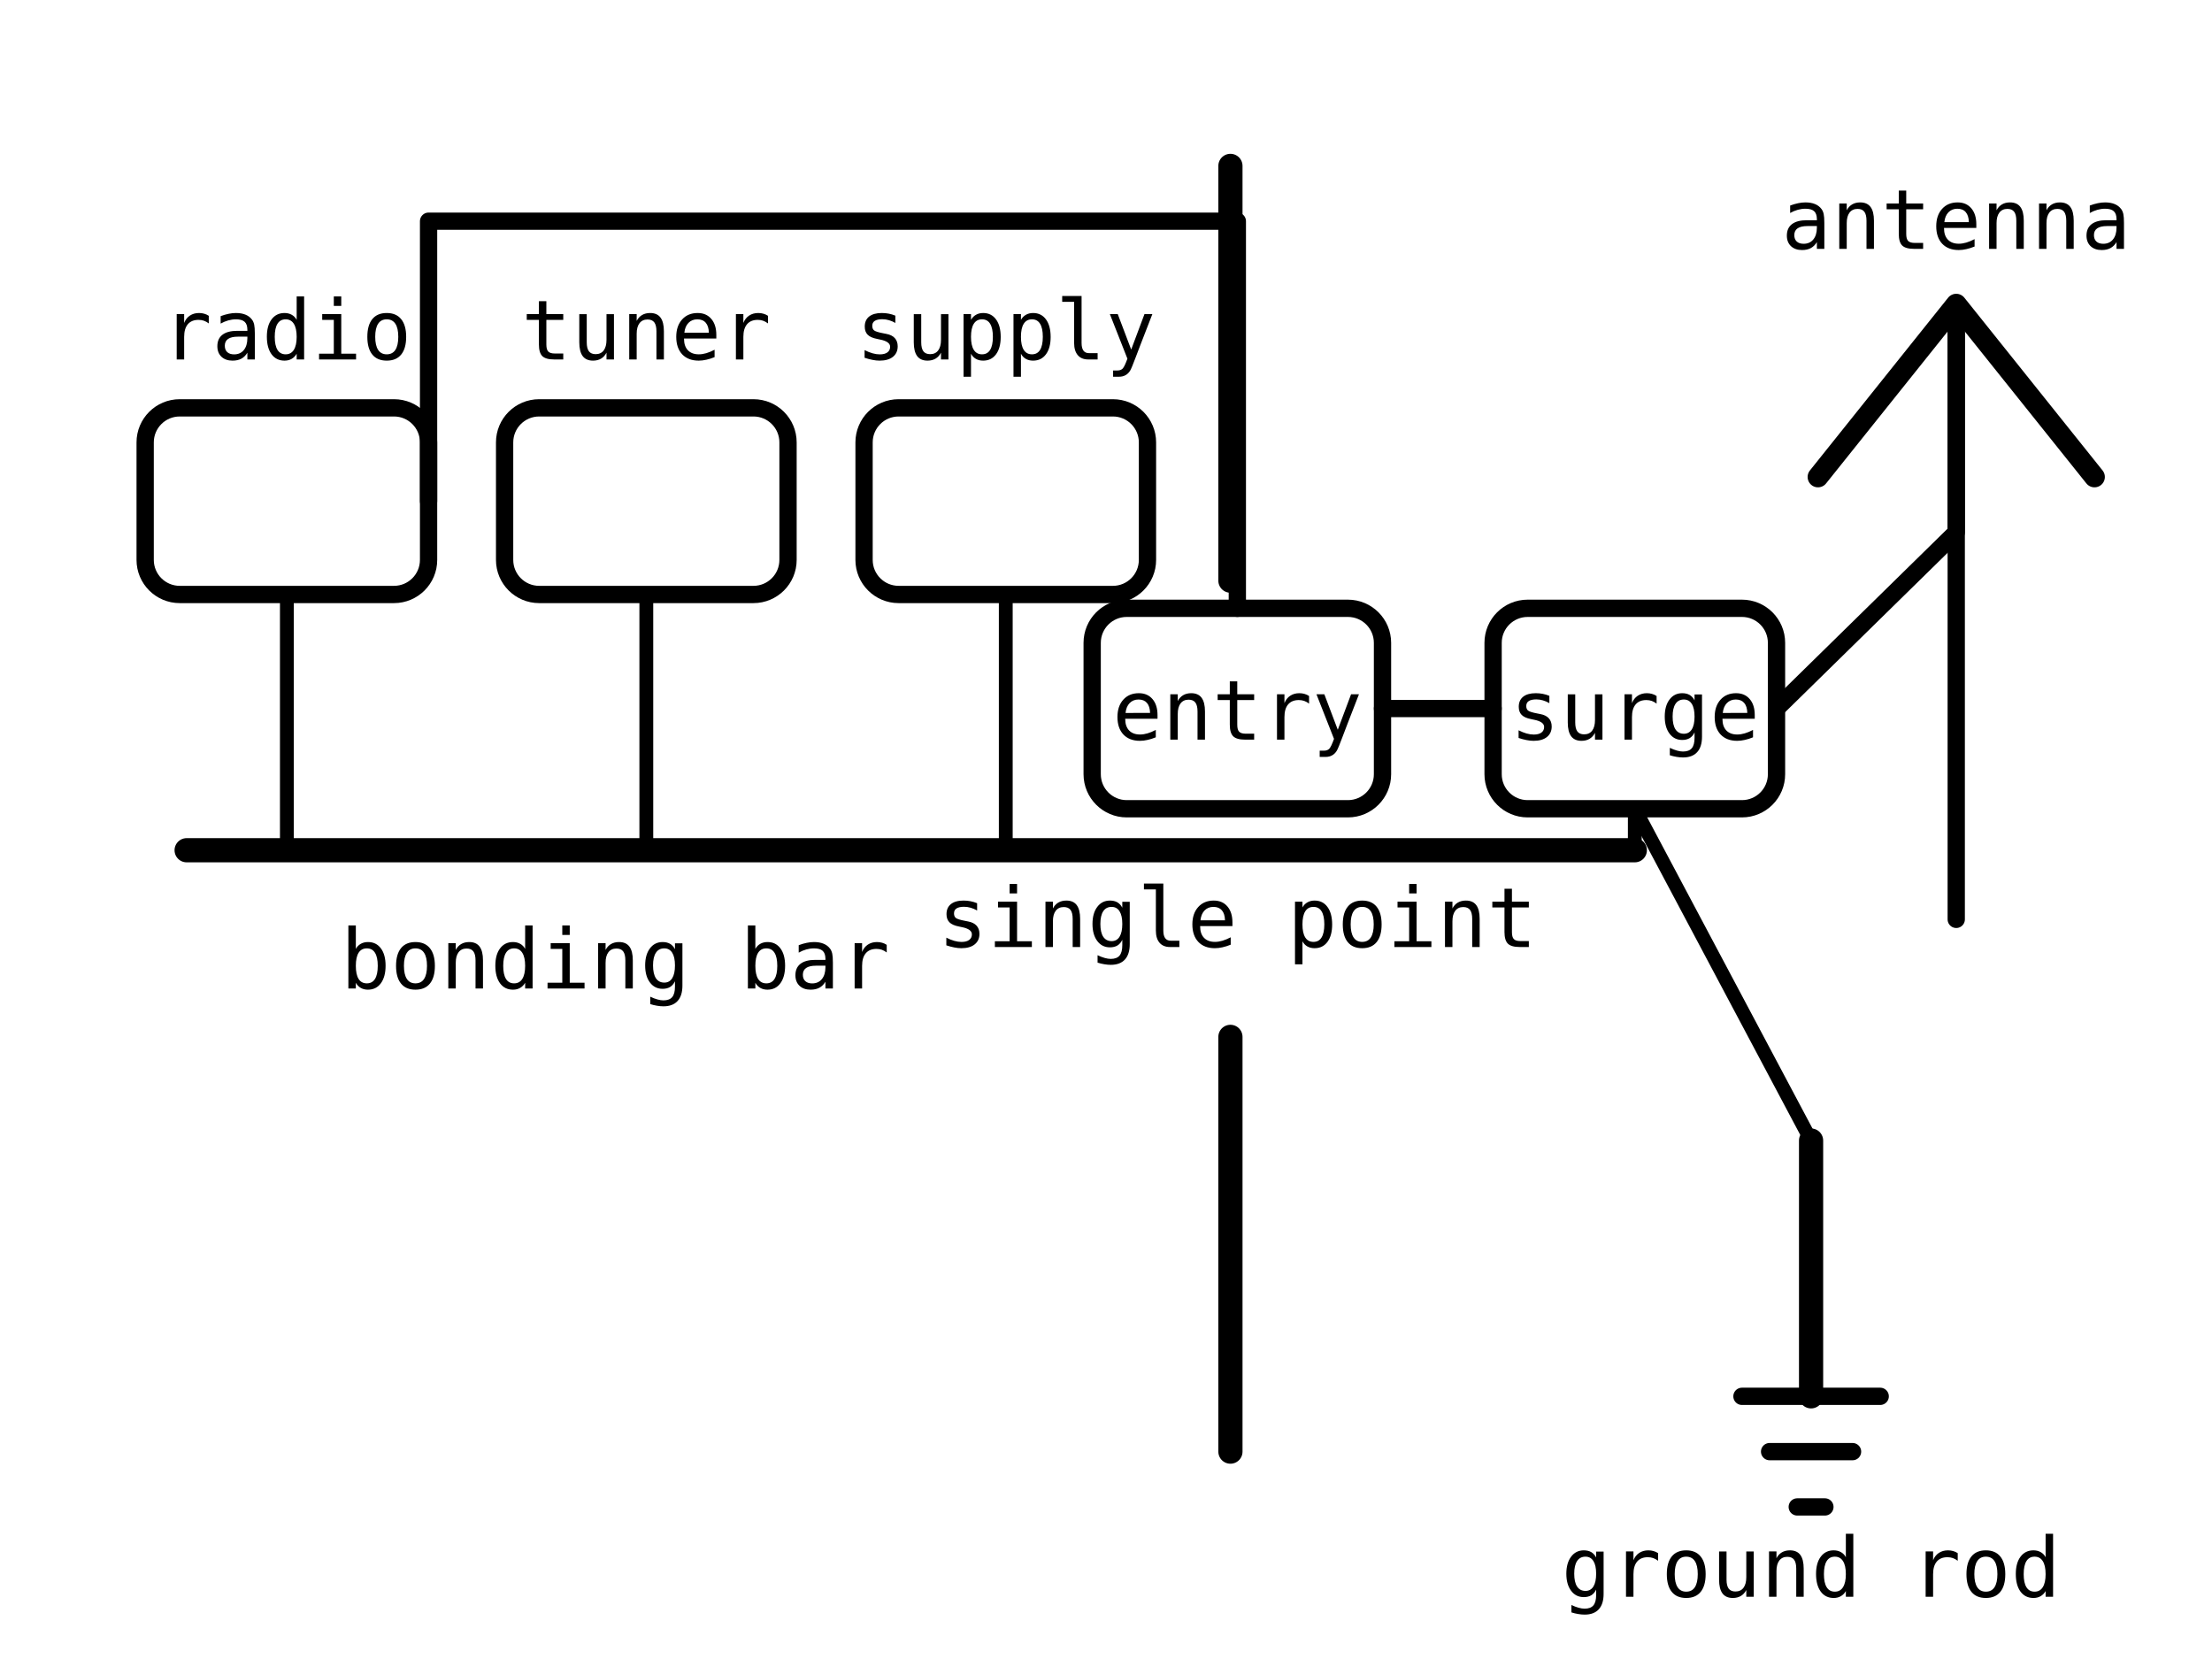
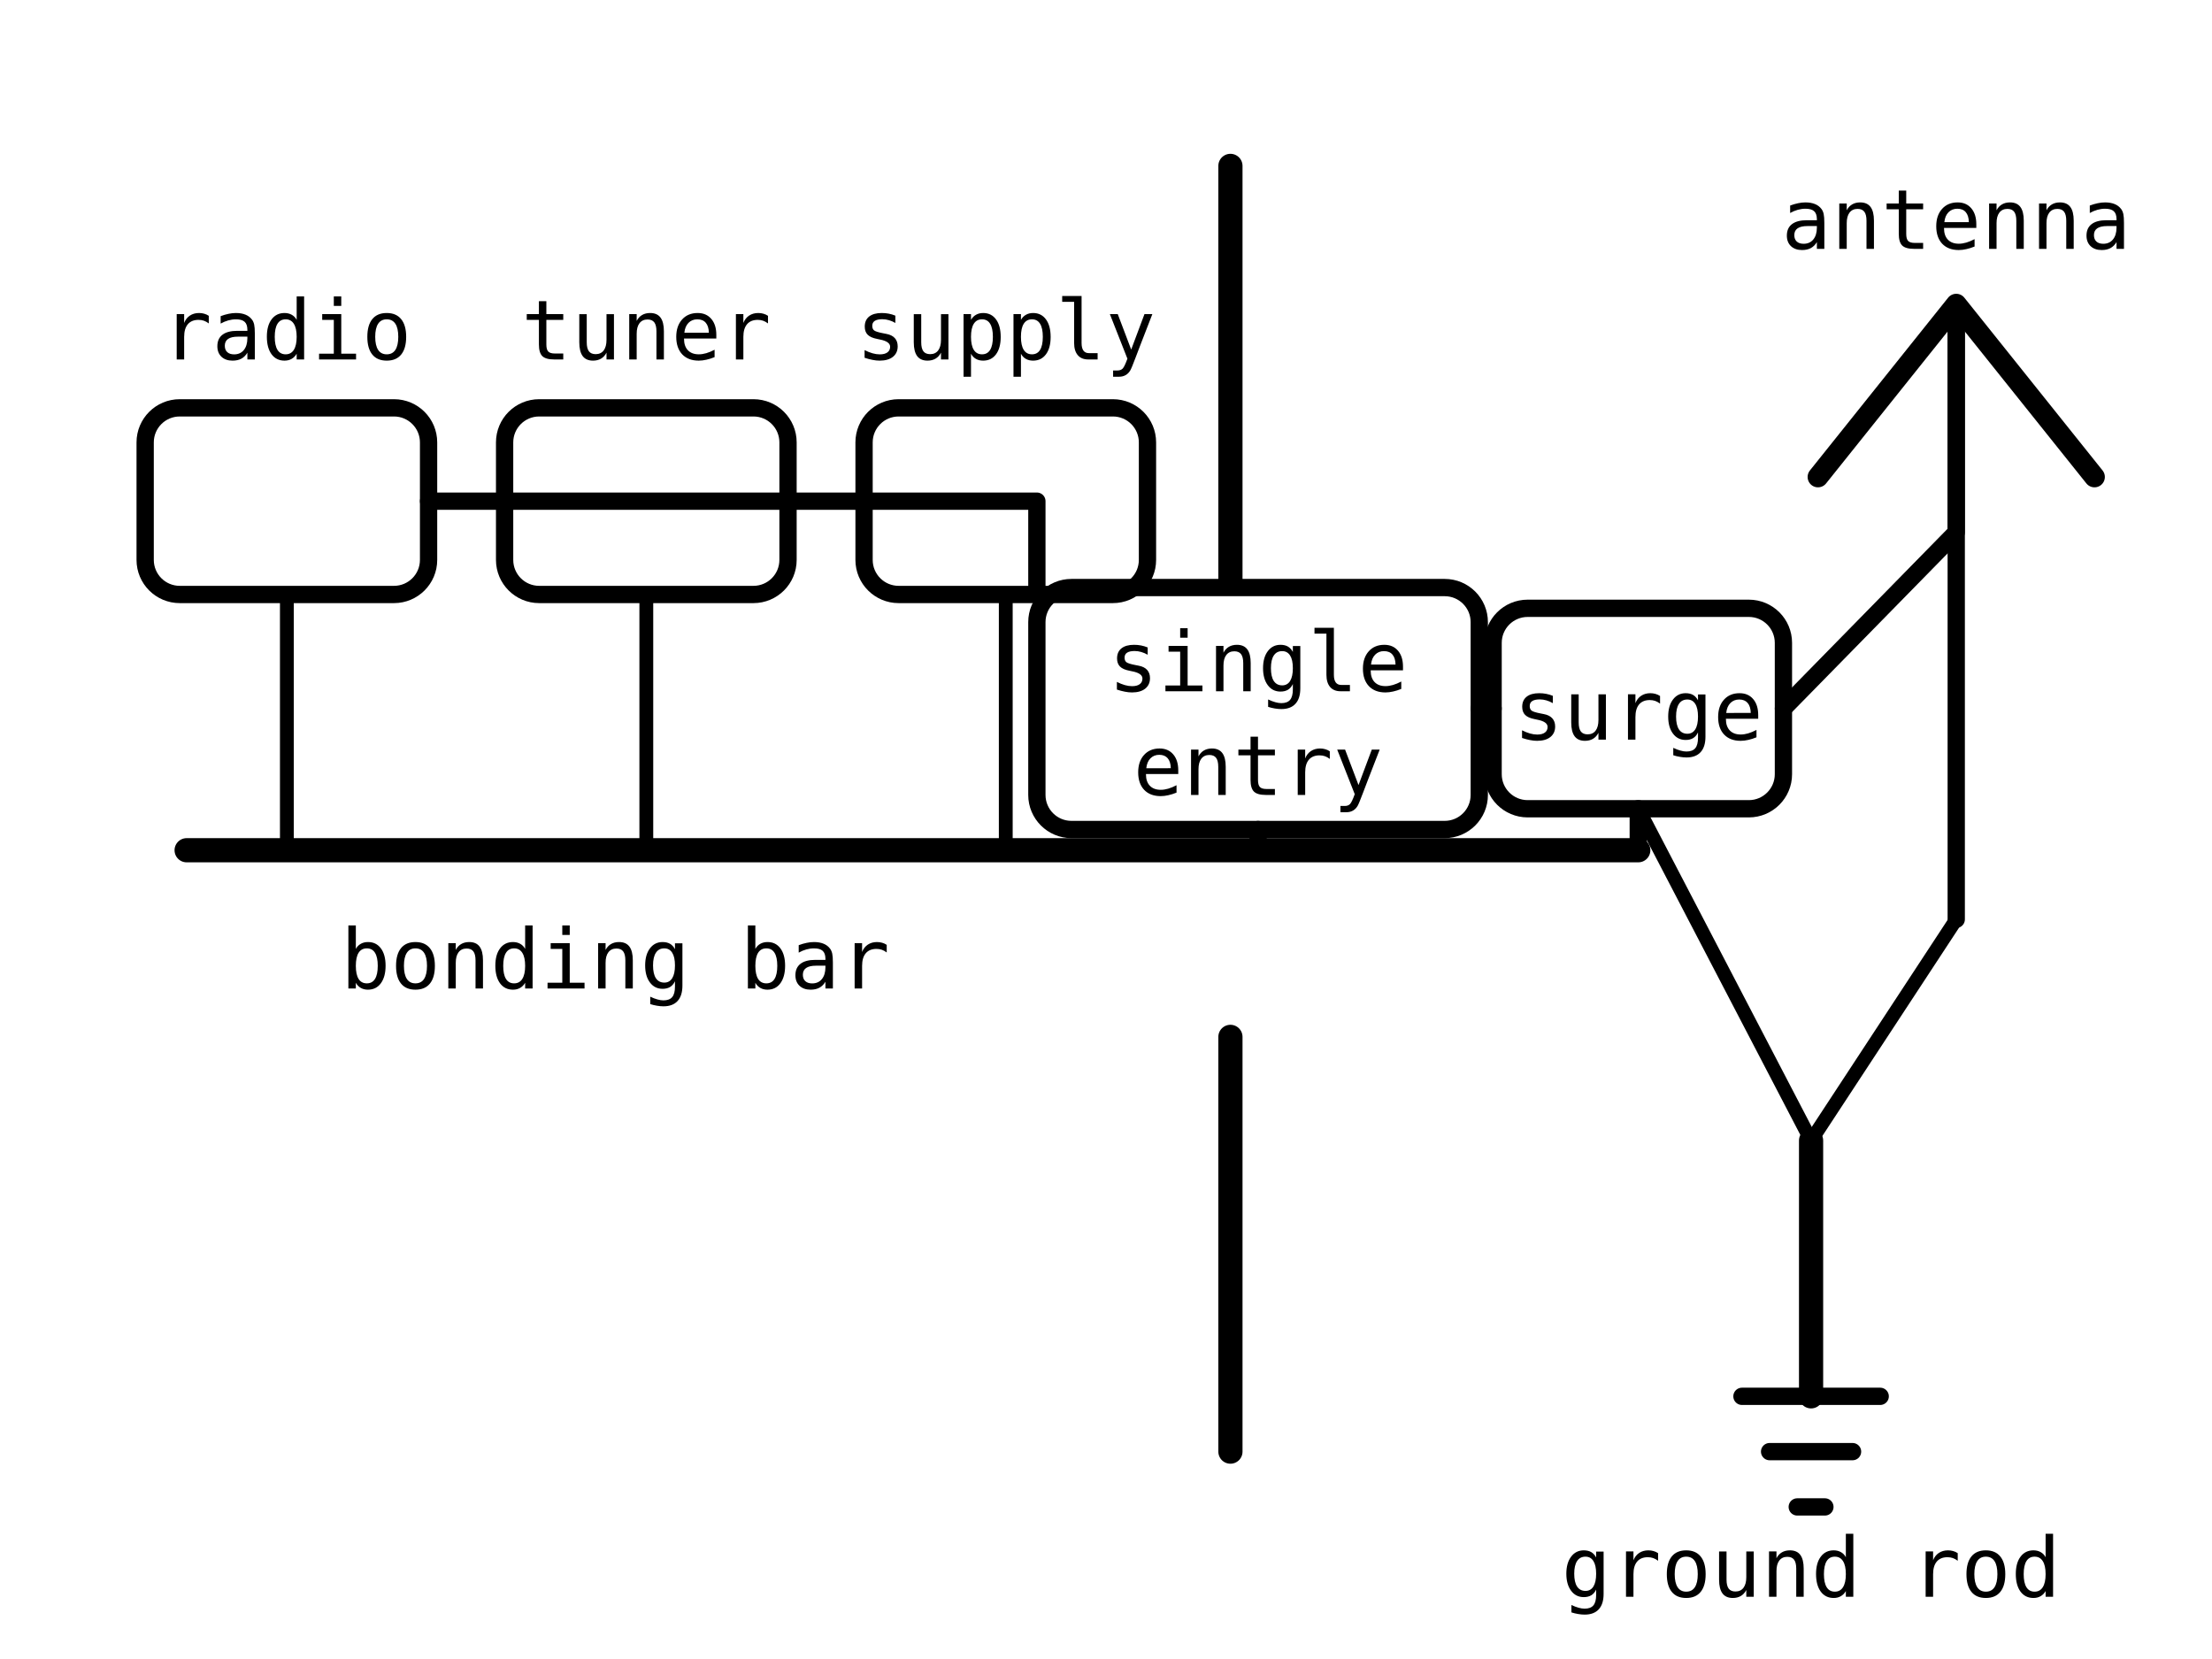
<svg xmlns="http://www.w3.org/2000/svg" id="grounding-lightning-rf-safety" viewBox="0 0 640 480" role="img">
  <g fill="none" stroke="currentColor" stroke-linecap="round" stroke-linejoin="round">
-     <line x1="356" y1="48" x2="166" y2="48" stroke-width="0" />
    <line x1="356" y1="48" x2="356" y2="168" stroke-width="7" />
    <line x1="356" y1="300" x2="356" y2="420" stroke-width="7" />
    <rect x="42" y="118" width="82" height="54" rx="10" ry="10" stroke-width="5" />
    <rect x="146" y="118" width="82" height="54" rx="10" ry="10" stroke-width="5" />
    <rect x="250" y="118" width="82" height="54" rx="10" ry="10" stroke-width="5" />
    <line x1="83" y1="172" x2="83" y2="246" stroke-width="4" />
    <line x1="187" y1="172" x2="187" y2="246" stroke-width="4" />
    <line x1="291" y1="172" x2="291" y2="246" stroke-width="4" />
-     <line x1="54" y1="246" x2="473" y2="246" stroke-width="7" />
-     <path d="M124 145 L124 64 L358 64 L358 176" stroke-width="5" />
-     <rect x="316" y="176" width="84" height="58" rx="10" ry="10" stroke-width="5" />
-     <line x1="400" y1="205" x2="432" y2="205" stroke-width="5" />
-     <rect x="432" y="176" width="82" height="58" rx="10" ry="10" stroke-width="5" />
-     <line x1="473" y1="234" x2="473" y2="246" stroke-width="4" />
-     <line x1="473" y1="234" x2="524" y2="330" stroke-width="4" />
+     <line x1="54" y1="246" x2="474" y2="246" stroke-width="7" />
+     <path d="M124 145 L300 145 L300 170" stroke-width="5" />
+     <rect x="300" y="170" width="128" height="70" rx="10" ry="10" stroke-width="5" />
+     <line x1="364" y1="240" x2="364" y2="246" stroke-width="5" />
+     <line x1="428" y1="205" x2="432" y2="205" stroke-width="5" />
+     <rect x="432" y="176" width="84" height="58" rx="10" ry="10" stroke-width="5" />
+     <line x1="474" y1="234" x2="474" y2="246" stroke-width="5" />
+     <line x1="474" y1="234" x2="524" y2="330" stroke-width="4" />
    <line x1="524" y1="330" x2="524" y2="404" stroke-width="7" />
    <line x1="504" y1="404" x2="544" y2="404" stroke-width="5" />
    <line x1="512" y1="420" x2="536" y2="420" stroke-width="5" />
    <line x1="520" y1="436" x2="528" y2="436" stroke-width="5" />
-     <path d="M514 205 L566 154 L566 88" stroke-width="5" />
+     <path d="M516 205 L566 154 L566 88" stroke-width="5" />
    <line x1="566" y1="88" x2="566" y2="266" stroke-width="5" />
    <path d="M526 138 L566 88 L606 138" stroke-width="6" />
    <line x1="566" y1="154" x2="566" y2="120" stroke-width="4" />
+     <line x1="566" y1="266" x2="524" y2="330" stroke-width="4" />
  </g>
  <g fill="currentColor" font-family="ui-monospace, SFMono-Regular, Menlo, Consolas, monospace" text-anchor="middle">
    <text x="83" y="104" font-size="24">radio</text>
    <text x="187" y="104" font-size="24">tuner</text>
    <text x="291" y="104" font-size="24">supply</text>
    <text x="178" y="286" font-size="24">bonding bar</text>
-     <text x="358" y="214" font-size="24">entry</text>
-     <text x="358" y="274" font-size="24">single point</text>
-     <text x="473" y="214" font-size="24">surge</text>
+     <text x="364" y="200" font-size="24">single</text>
+     <text x="364" y="230" font-size="24">entry</text>
+     <text x="474" y="214" font-size="24">surge</text>
    <text x="524" y="462" font-size="24">ground rod</text>
    <text x="566" y="72" font-size="24">antenna</text>
  </g>
</svg>
